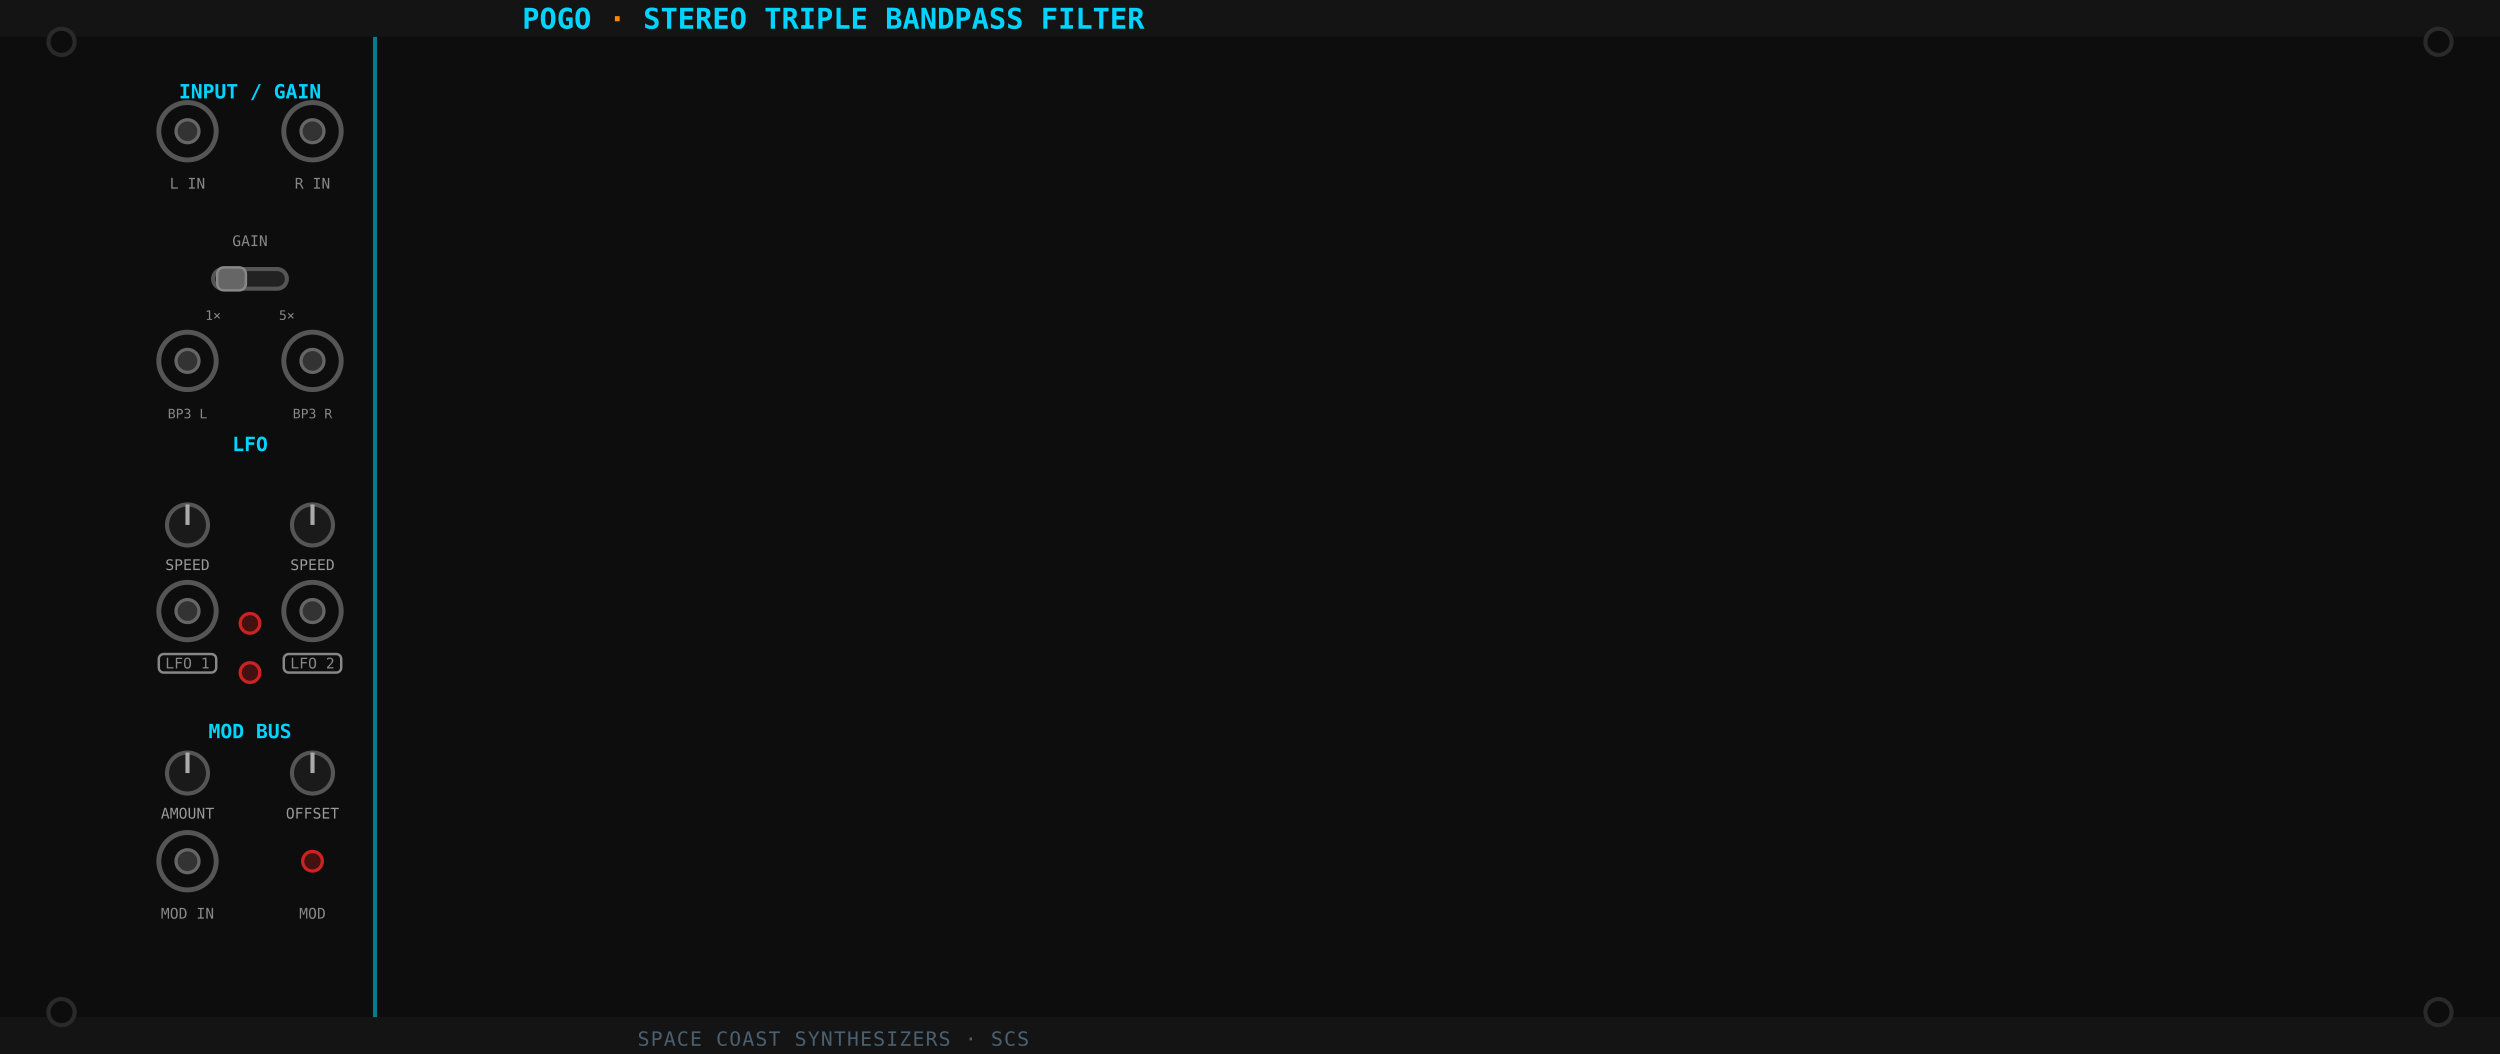
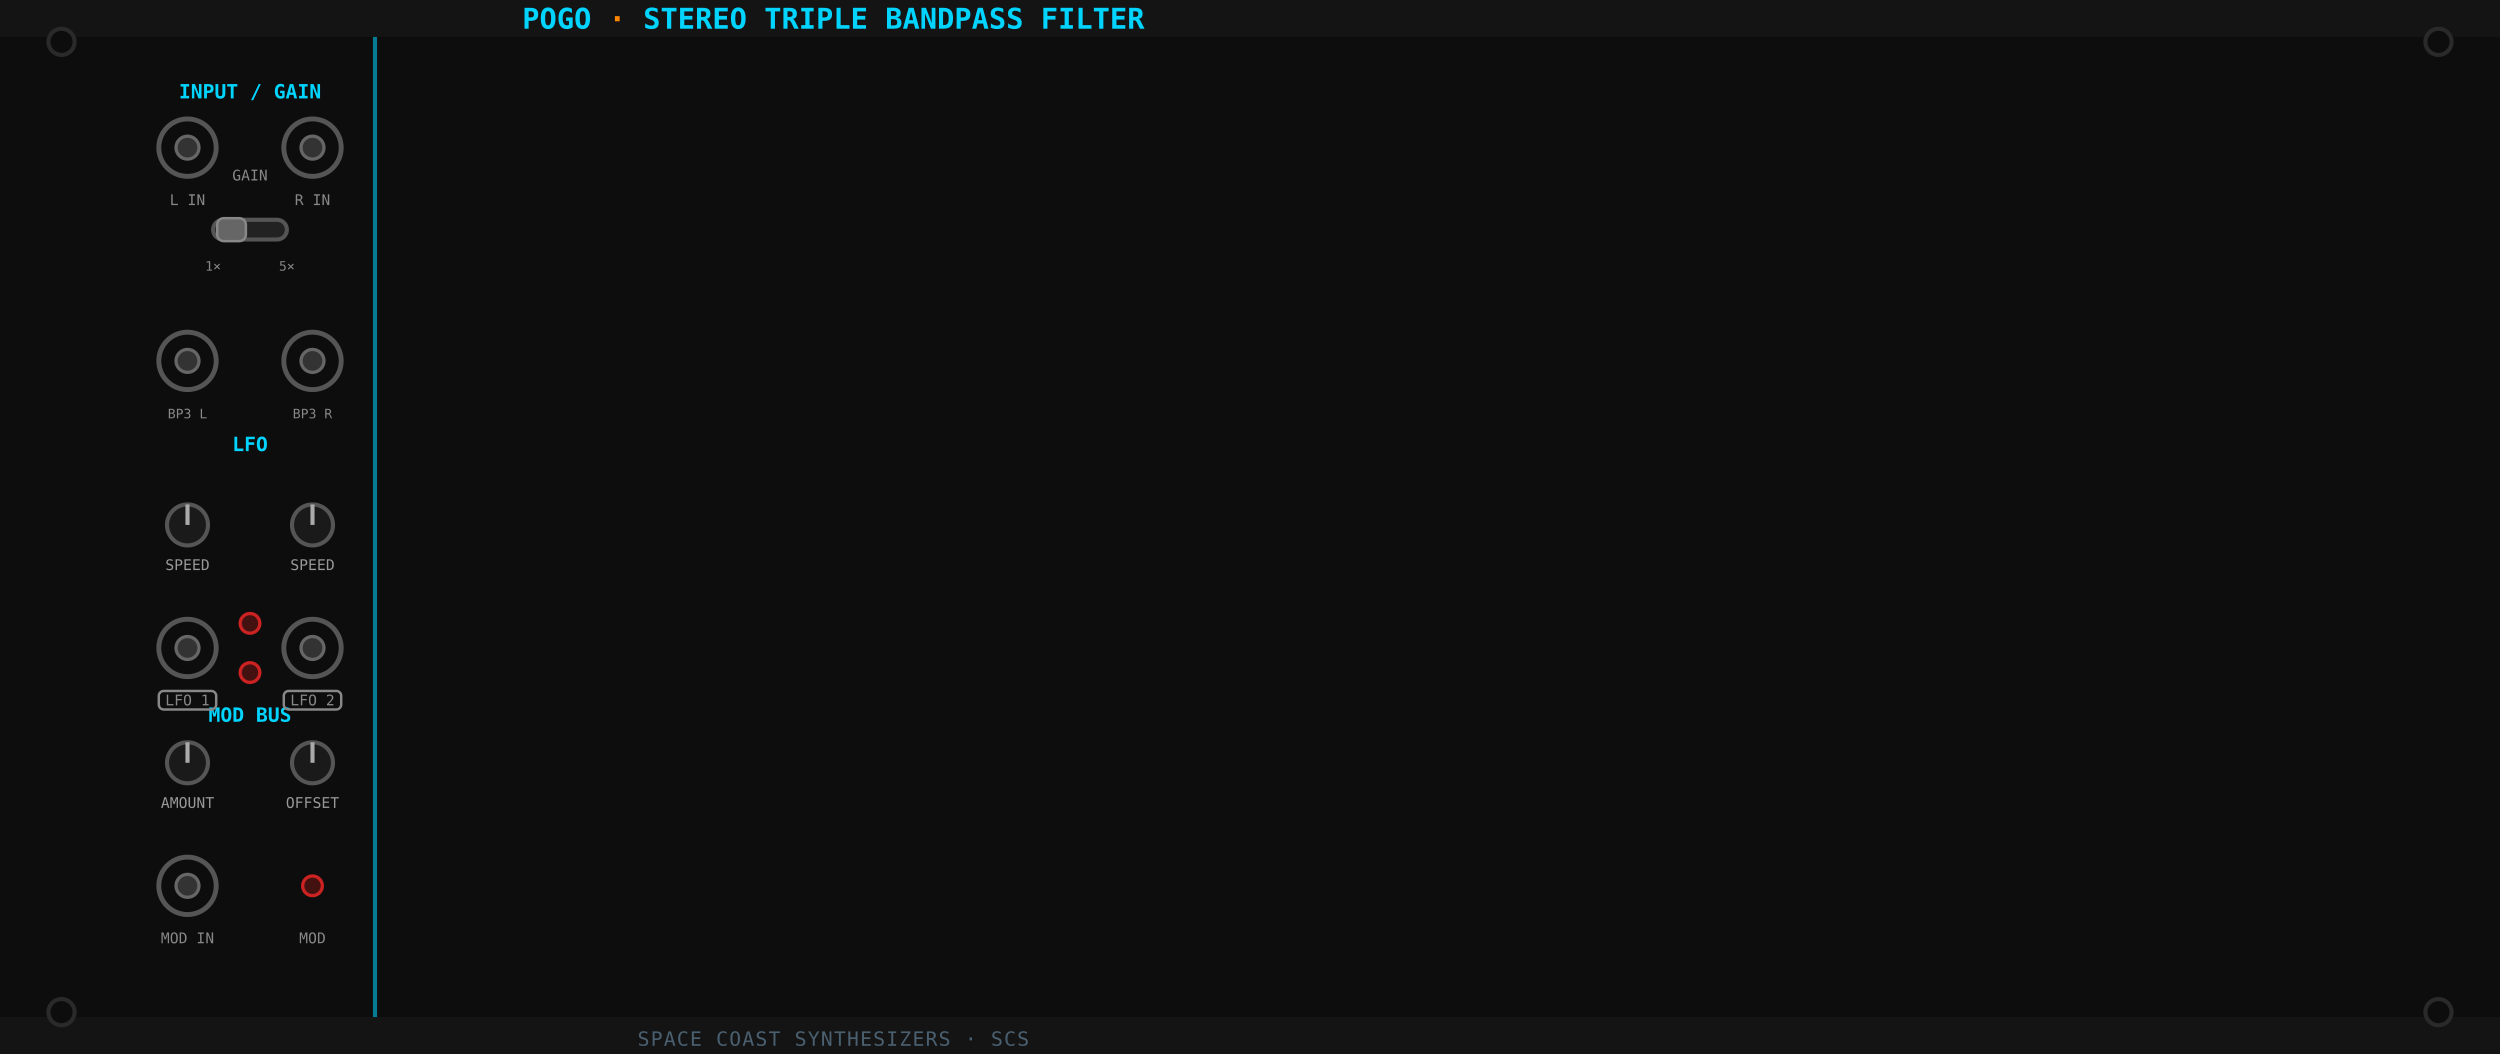
<svg xmlns="http://www.w3.org/2000/svg" width="304.8mm" height="128.5mm" viewBox="0 0 304.80 128.5">
  <rect x="0" y="0" width="304.8" height="128.5" fill="#0d0d0d" />
  <rect x="0" y="0" width="304.8" height="4.5" fill="#141414" />
  <rect x="0" y="124.0" width="304.8" height="4.5" fill="#141414" />
  <circle cx="7.5" cy="5.1" r="1.6" fill="#0d0d0d" stroke="#2a2a2a" stroke-width="0.5" />
  <circle cx="297.3" cy="5.1" r="1.6" fill="#0d0d0d" stroke="#2a2a2a" stroke-width="0.5" />
  <circle cx="7.5" cy="123.4" r="1.6" fill="#0d0d0d" stroke="#2a2a2a" stroke-width="0.5" />
  <circle cx="297.3" cy="123.4" r="1.6" fill="#0d0d0d" stroke="#2a2a2a" stroke-width="0.5" />
  <text x="101.60" y="3.5" fill="#00d4ff" font-family="monospace" font-size="3.5" font-weight="bold" text-anchor="middle">POGO  <tspan fill="#ff8800">·</tspan> STEREO TRIPLE BANDPASS FILTER</text>
  <text x="101.60" y="127.5" fill="#4a6070" font-family="monospace" font-size="2.4" text-anchor="middle" letter-spacing="0.15">SPACE COAST SYNTHESIZERS  ·  SCS</text>
  <line x1="45.72" y1="4.5" x2="45.72" y2="124.0" stroke="#00d4ff" stroke-width="0.5" opacity="0.55" />
  <text x="30.48" y="12.0" fill="#00d4ff" font-family="monospace" font-size="2.4" text-anchor="middle" font-weight="bold">INPUT / GAIN</text>
  <text x="30.48" y="55.0" fill="#00d4ff" font-family="monospace" font-size="2.4" text-anchor="middle" font-weight="bold">LFO</text>
-   <text x="30.48" y="90.0" fill="#00d4ff" font-family="monospace" font-size="2.4" text-anchor="middle" font-weight="bold">MOD BUS</text>
-   <circle cx="22.86" cy="16.0" r="3.5" fill="none" stroke="#555" stroke-width="0.6" />
-   <circle cx="22.86" cy="16.0" r="1.4" fill="#333" stroke="#666" stroke-width="0.4" />
-   <text x="22.86" y="23.0" fill="#888" font-family="monospace" font-size="1.8" text-anchor="middle">L IN</text>
-   <circle cx="38.1" cy="16.0" r="3.5" fill="none" stroke="#555" stroke-width="0.6" />
-   <circle cx="38.1" cy="16.0" r="1.4" fill="#333" stroke="#666" stroke-width="0.4" />
-   <text x="38.1" y="23.0" fill="#888" font-family="monospace" font-size="1.8" text-anchor="middle">R IN</text>
-   <text x="30.48" y="30.0" fill="#888" font-family="monospace" font-size="1.8" text-anchor="middle">GAIN</text>
-   <rect x="25.98" y="32.80" width="9" height="2.4" rx="1.2" fill="#222" stroke="#555" stroke-width="0.5" />
-   <rect x="26.48" y="32.60" width="3.5" height="2.8" rx="0.8" fill="#666" stroke="#888" stroke-width="0.3" />
-   <text x="25.98" y="39.0" fill="#888" font-family="monospace" font-size="1.6" text-anchor="middle">1×</text>
-   <text x="34.98" y="39.0" fill="#888" font-family="monospace" font-size="1.6" text-anchor="middle">5×</text>
+   <text x="30.48" y="88.0" fill="#00d4ff" font-family="monospace" font-size="2.4" text-anchor="middle" font-weight="bold">MOD BUS</text>
+   <circle cx="22.86" cy="18.0" r="3.5" fill="none" stroke="#555" stroke-width="0.6" />
+   <circle cx="22.86" cy="18.0" r="1.4" fill="#333" stroke="#666" stroke-width="0.4" />
+   <text x="22.86" y="25.0" fill="#888" font-family="monospace" font-size="1.8" text-anchor="middle">L IN</text>
+   <circle cx="38.1" cy="18.0" r="3.5" fill="none" stroke="#555" stroke-width="0.6" />
+   <circle cx="38.1" cy="18.0" r="1.4" fill="#333" stroke="#666" stroke-width="0.4" />
+   <text x="38.1" y="25.0" fill="#888" font-family="monospace" font-size="1.8" text-anchor="middle">R IN</text>
+   <text x="30.48" y="22.0" fill="#888" font-family="monospace" font-size="1.8" text-anchor="middle">GAIN</text>
+   <rect x="25.98" y="26.80" width="9" height="2.4" rx="1.2" fill="#222" stroke="#555" stroke-width="0.5" />
+   <rect x="26.48" y="26.60" width="3.5" height="2.8" rx="0.8" fill="#666" stroke="#888" stroke-width="0.3" />
+   <text x="25.98" y="33.0" fill="#888" font-family="monospace" font-size="1.6" text-anchor="middle">1×</text>
+   <text x="34.98" y="33.0" fill="#888" font-family="monospace" font-size="1.6" text-anchor="middle">5×</text>
  <circle cx="22.86" cy="44.0" r="3.5" fill="none" stroke="#555" stroke-width="0.6" />
  <circle cx="22.86" cy="44.0" r="1.4" fill="#333" stroke="#666" stroke-width="0.4" />
  <text x="22.86" y="51.0" fill="#888" font-family="monospace" font-size="1.6" text-anchor="middle">BP3 L</text>
  <circle cx="38.1" cy="44.0" r="3.5" fill="none" stroke="#555" stroke-width="0.6" />
  <circle cx="38.1" cy="44.0" r="1.4" fill="#333" stroke="#666" stroke-width="0.4" />
  <text x="38.1" y="51.0" fill="#888" font-family="monospace" font-size="1.6" text-anchor="middle">BP3 R</text>
  <circle cx="22.86" cy="64.0" r="2.5" fill="#1a1a1a" stroke="#555" stroke-width="0.5" />
  <line x1="22.86" y1="64.0" x2="22.86" y2="61.5" stroke="#aaa" stroke-width="0.5" />
  <text x="22.86" y="69.5" fill="#999" font-family="monospace" font-size="1.8" text-anchor="middle">SPEED</text>
  <circle cx="38.1" cy="64.0" r="2.5" fill="#1a1a1a" stroke="#555" stroke-width="0.5" />
  <line x1="38.1" y1="64.0" x2="38.1" y2="61.5" stroke="#aaa" stroke-width="0.5" />
  <text x="38.1" y="69.5" fill="#999" font-family="monospace" font-size="1.8" text-anchor="middle">SPEED</text>
-   <circle cx="22.86" cy="74.5" r="3.5" fill="none" stroke="#555" stroke-width="0.6" />
-   <circle cx="22.86" cy="74.5" r="1.4" fill="#333" stroke="#666" stroke-width="0.4" />
-   <rect x="19.36" y="79.74" width="7.0" height="2.26" rx="0.6" fill="none" stroke="#888" stroke-width="0.3" />
-   <text x="22.86" y="81.5" fill="#888" font-family="monospace" font-size="1.8" text-anchor="middle">LFO 1</text>
-   <circle cx="38.1" cy="74.5" r="3.5" fill="none" stroke="#555" stroke-width="0.6" />
-   <circle cx="38.1" cy="74.5" r="1.4" fill="#333" stroke="#666" stroke-width="0.4" />
-   <rect x="34.60" y="79.74" width="7.0" height="2.26" rx="0.6" fill="none" stroke="#888" stroke-width="0.3" />
-   <text x="38.1" y="81.5" fill="#888" font-family="monospace" font-size="1.8" text-anchor="middle">LFO 2</text>
+   <circle cx="22.86" cy="79.0" r="3.5" fill="none" stroke="#555" stroke-width="0.6" />
+   <circle cx="22.86" cy="79.0" r="1.4" fill="#333" stroke="#666" stroke-width="0.4" />
+   <rect x="19.36" y="84.24" width="7.0" height="2.26" rx="0.6" fill="none" stroke="#888" stroke-width="0.3" />
+   <text x="22.86" y="86.0" fill="#888" font-family="monospace" font-size="1.8" text-anchor="middle">LFO 1</text>
+   <circle cx="38.1" cy="79.0" r="3.5" fill="none" stroke="#555" stroke-width="0.6" />
+   <circle cx="38.1" cy="79.0" r="1.4" fill="#333" stroke="#666" stroke-width="0.4" />
+   <rect x="34.60" y="84.24" width="7.0" height="2.26" rx="0.6" fill="none" stroke="#888" stroke-width="0.3" />
+   <text x="38.1" y="86.0" fill="#888" font-family="monospace" font-size="1.8" text-anchor="middle">LFO 2</text>
  <circle cx="30.48" cy="76.0" r="1.2" fill="#441111" stroke="#cc2222" stroke-width="0.4" />
  <circle cx="30.48" cy="82.0" r="1.2" fill="#441111" stroke="#cc2222" stroke-width="0.4" />
-   <circle cx="22.86" cy="94.25" r="2.5" fill="#1a1a1a" stroke="#555" stroke-width="0.5" />
-   <line x1="22.86" y1="94.25" x2="22.86" y2="91.75" stroke="#aaa" stroke-width="0.5" />
-   <text x="22.86" y="99.8" fill="#999" font-family="monospace" font-size="1.8" text-anchor="middle">AMOUNT</text>
-   <circle cx="38.1" cy="94.25" r="2.5" fill="#1a1a1a" stroke="#555" stroke-width="0.5" />
-   <line x1="38.1" y1="94.25" x2="38.1" y2="91.75" stroke="#aaa" stroke-width="0.5" />
-   <text x="38.1" y="99.8" fill="#999" font-family="monospace" font-size="1.8" text-anchor="middle">OFFSET</text>
-   <circle cx="22.86" cy="105.0" r="3.5" fill="none" stroke="#555" stroke-width="0.6" />
-   <circle cx="22.86" cy="105.0" r="1.4" fill="#333" stroke="#666" stroke-width="0.4" />
-   <text x="22.86" y="112.0" fill="#888" font-family="monospace" font-size="1.8" text-anchor="middle">MOD IN</text>
-   <circle cx="38.1" cy="105.0" r="1.2" fill="#441111" stroke="#cc2222" stroke-width="0.4" />
-   <text x="38.1" y="112.0" fill="#888" font-family="monospace" font-size="1.8" text-anchor="middle">MOD</text>
+   <circle cx="22.86" cy="93.0" r="2.5" fill="#1a1a1a" stroke="#555" stroke-width="0.5" />
+   <line x1="22.86" y1="93.0" x2="22.86" y2="90.5" stroke="#aaa" stroke-width="0.5" />
+   <text x="22.86" y="98.5" fill="#999" font-family="monospace" font-size="1.8" text-anchor="middle">AMOUNT</text>
+   <circle cx="38.1" cy="93.0" r="2.5" fill="#1a1a1a" stroke="#555" stroke-width="0.5" />
+   <line x1="38.1" y1="93.0" x2="38.1" y2="90.5" stroke="#aaa" stroke-width="0.5" />
+   <text x="38.1" y="98.5" fill="#999" font-family="monospace" font-size="1.8" text-anchor="middle">OFFSET</text>
+   <circle cx="22.86" cy="108.0" r="3.5" fill="none" stroke="#555" stroke-width="0.6" />
+   <circle cx="22.86" cy="108.0" r="1.4" fill="#333" stroke="#666" stroke-width="0.4" />
+   <text x="22.86" y="115.0" fill="#888" font-family="monospace" font-size="1.8" text-anchor="middle">MOD IN</text>
+   <circle cx="38.1" cy="108.0" r="1.2" fill="#441111" stroke="#cc2222" stroke-width="0.4" />
+   <text x="38.1" y="115.0" fill="#888" font-family="monospace" font-size="1.8" text-anchor="middle">MOD</text>
</svg>
